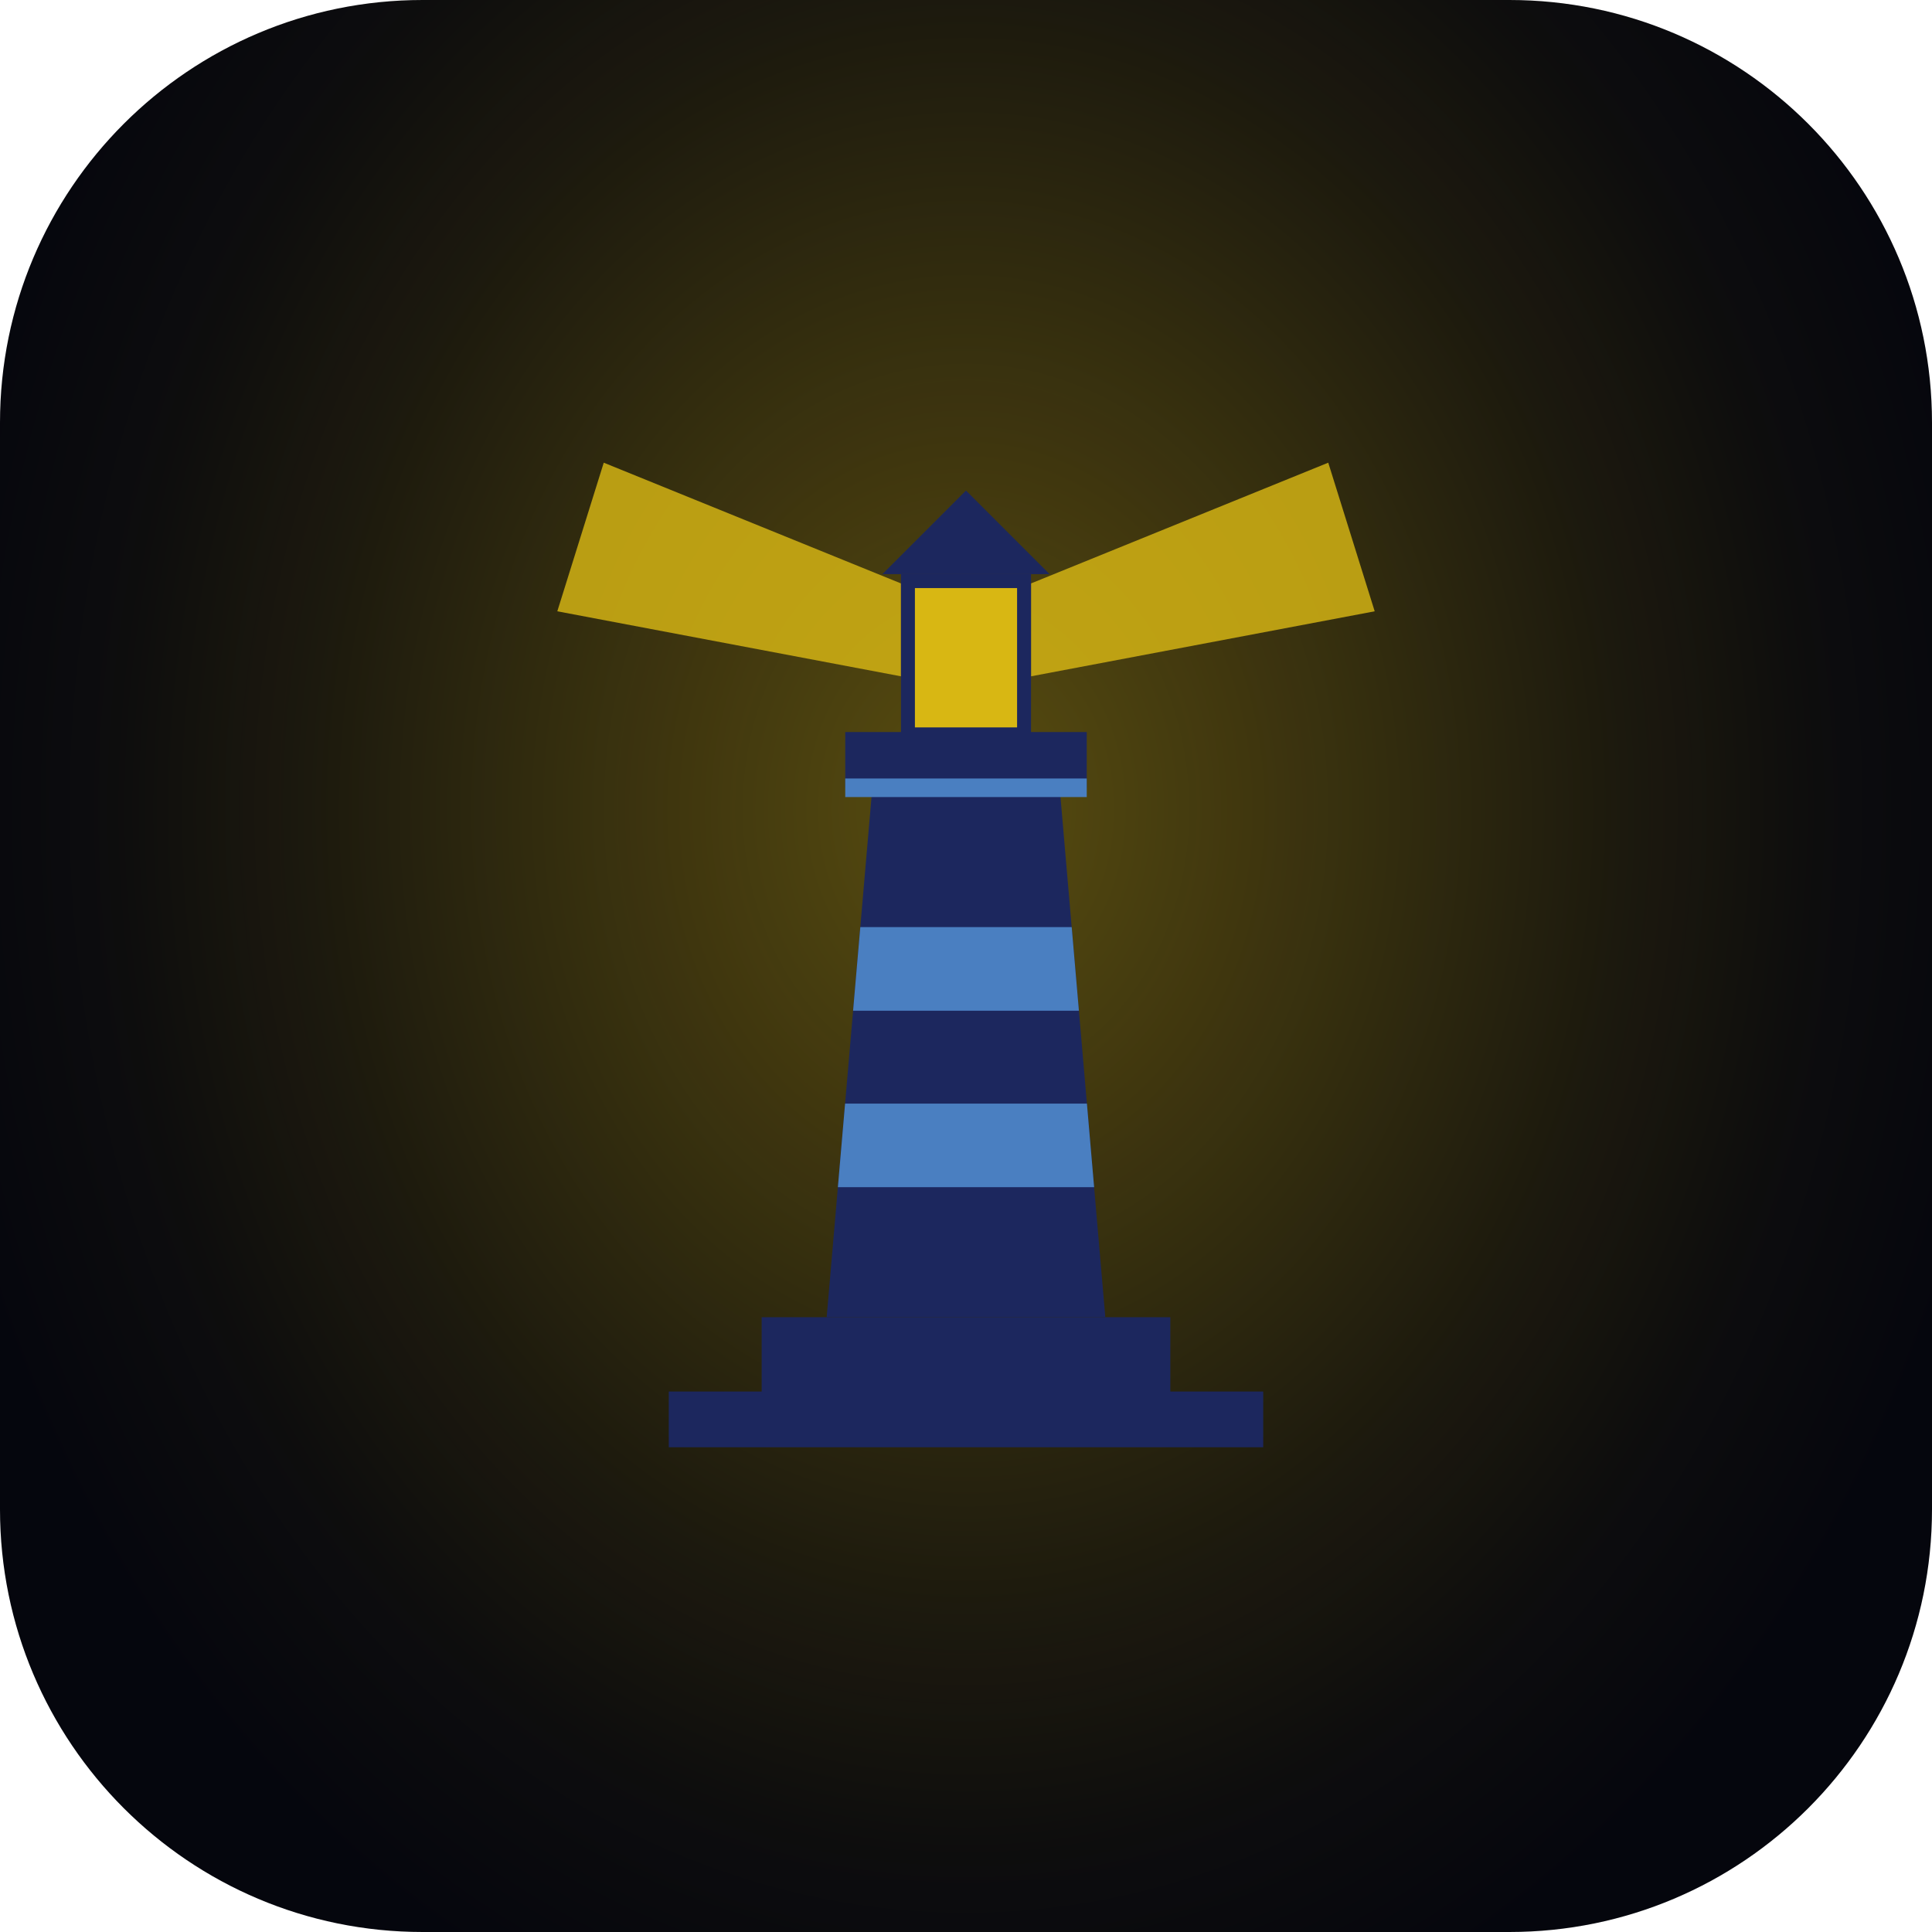
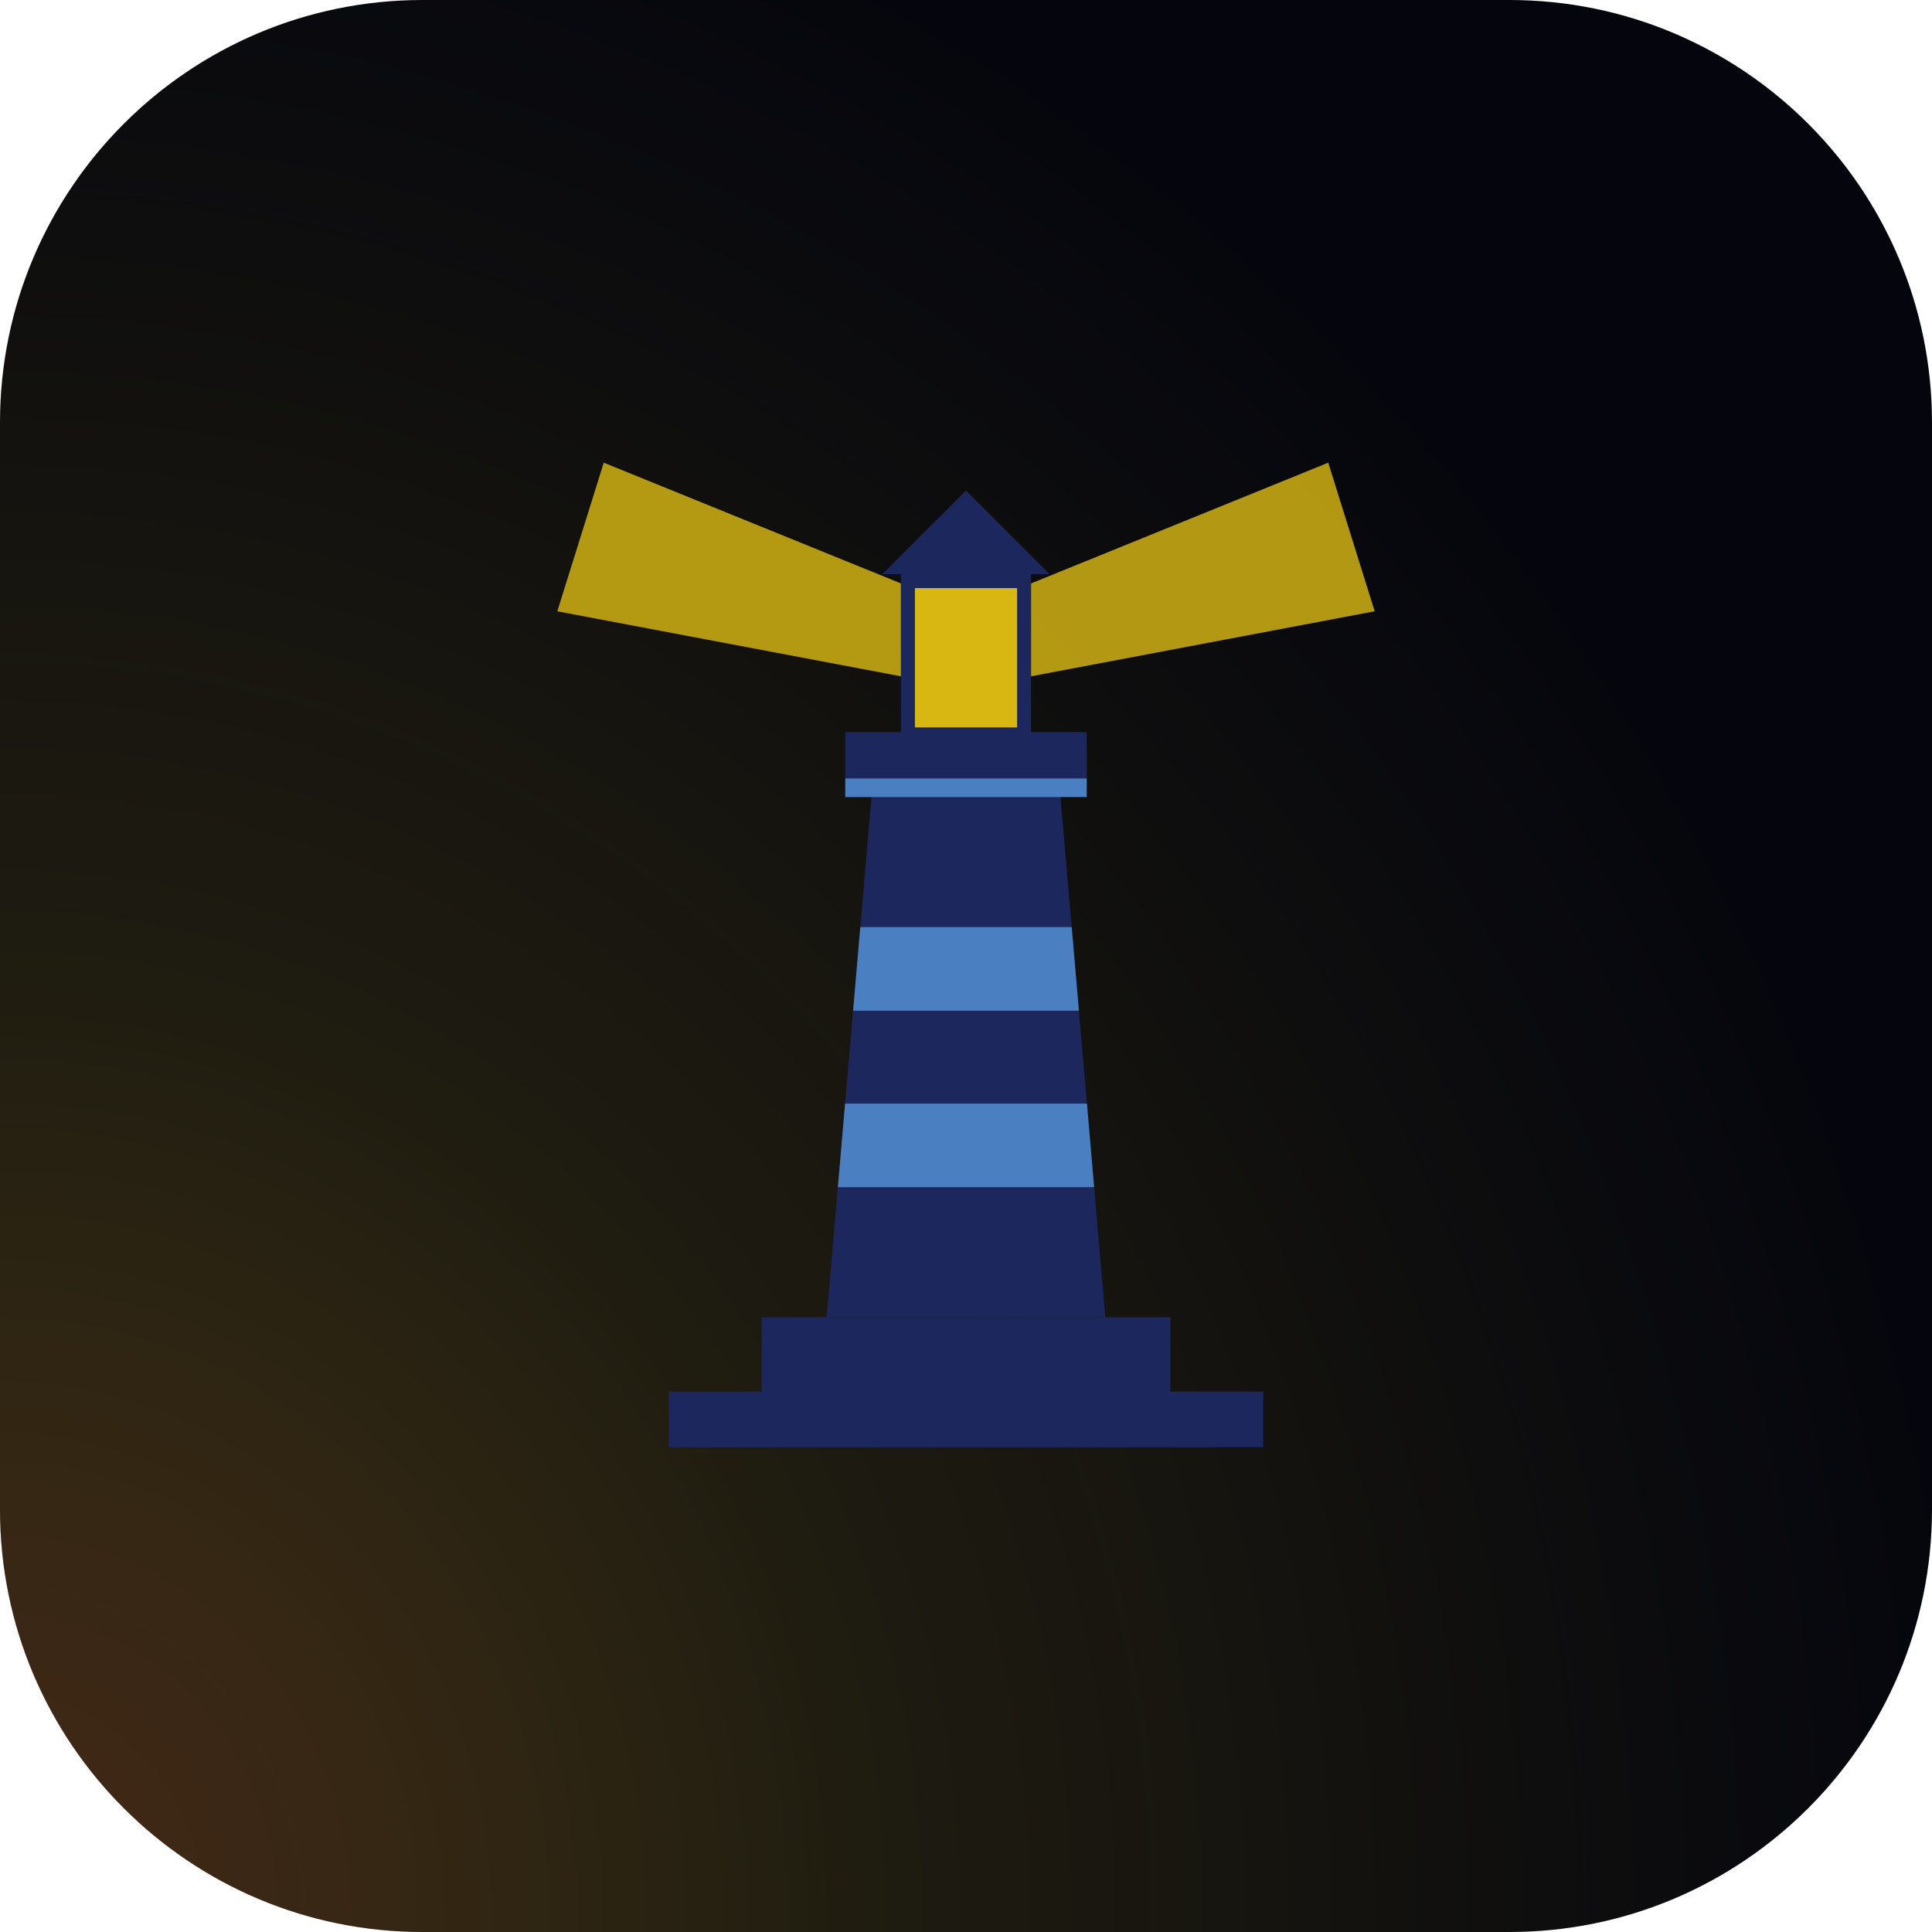
<svg xmlns="http://www.w3.org/2000/svg" viewBox="0 0 512 512">
  <rect width="512" height="512" rx="112" fill="#05060d" />
  <defs>
-     <radialGradient id="halo" gradientUnits="userSpaceOnUse" cx="0" cy="0" r="1" gradientTransform="translate(256.0 215.0) scale(280 340)">
-       <stop offset="0" stop-color="#d8b713" stop-opacity="0.4" />
-       <stop offset=".35" stop-color="#d8b713" stop-opacity="0.240" />
-       <stop offset=".6" stop-color="#d8b713" stop-opacity="0.120" />
-       <stop offset=".8" stop-color="#d8b713" stop-opacity="0.040" />
-       <stop offset="1" stop-color="#d8b713" stop-opacity="0" />
+     <radialGradient id="candle" gradientUnits="userSpaceOnUse" cx="0" cy="0" r="1" gradientTransform="translate(0 512) scale(560 620)">
+       <stop offset="0" stop-color="#c96a2b" stop-opacity="0.32" />
+       <stop offset=".4" stop-color="#e6c62a" stop-opacity="0.120" />
+       <stop offset=".68" stop-color="#e6c62a" stop-opacity="0.051" />
+       <stop offset=".94" stop-color="#e6c62a" stop-opacity="0" />
    </radialGradient>
  </defs>
-   <rect width="512" height="512" rx="112" fill="url(#halo)" />
+   <rect width="512" height="512" rx="112" fill="url(#candle)" />
  <svg x="132.9" y="98.0" width="246.2" height="320" viewBox="0 0 100 130">
    <defs>
      <clipPath id="tower">
        <polygon points="35,102 65,102 60,44 40,44" />
      </clipPath>
    </defs>
    <polygon points="43,23 43,33 6,26 11,10" fill="#d8b713" opacity="0.82" />
    <polygon points="57,23 57,33 94,26 89,10" fill="#d8b713" opacity="0.82" />
    <rect x="18" y="110" width="64" height="6" fill="#1c275e" />
    <rect x="28" y="102" width="44" height="9" fill="#1c275e" />
    <polygon points="35,102 65,102 60,44 40,44" fill="#1c275e" />
    <rect x="0" y="60" width="100" height="9" fill="#4a7fc1" clip-path="url(#tower)" />
    <rect x="0" y="79" width="100" height="9" fill="#4a7fc1" clip-path="url(#tower)" />
    <rect x="37" y="39" width="26" height="6" fill="#1c275e" />
    <rect x="37" y="44" width="26" height="2" fill="#4a7fc1" />
    <rect x="43" y="22" width="14" height="18" fill="#1c275e" />
    <rect x="44.5" y="23.5" width="11" height="15" fill="#d8b713" />
    <polygon points="41,22 59,22 50,13" fill="#1c275e" />
  </svg>
</svg>
